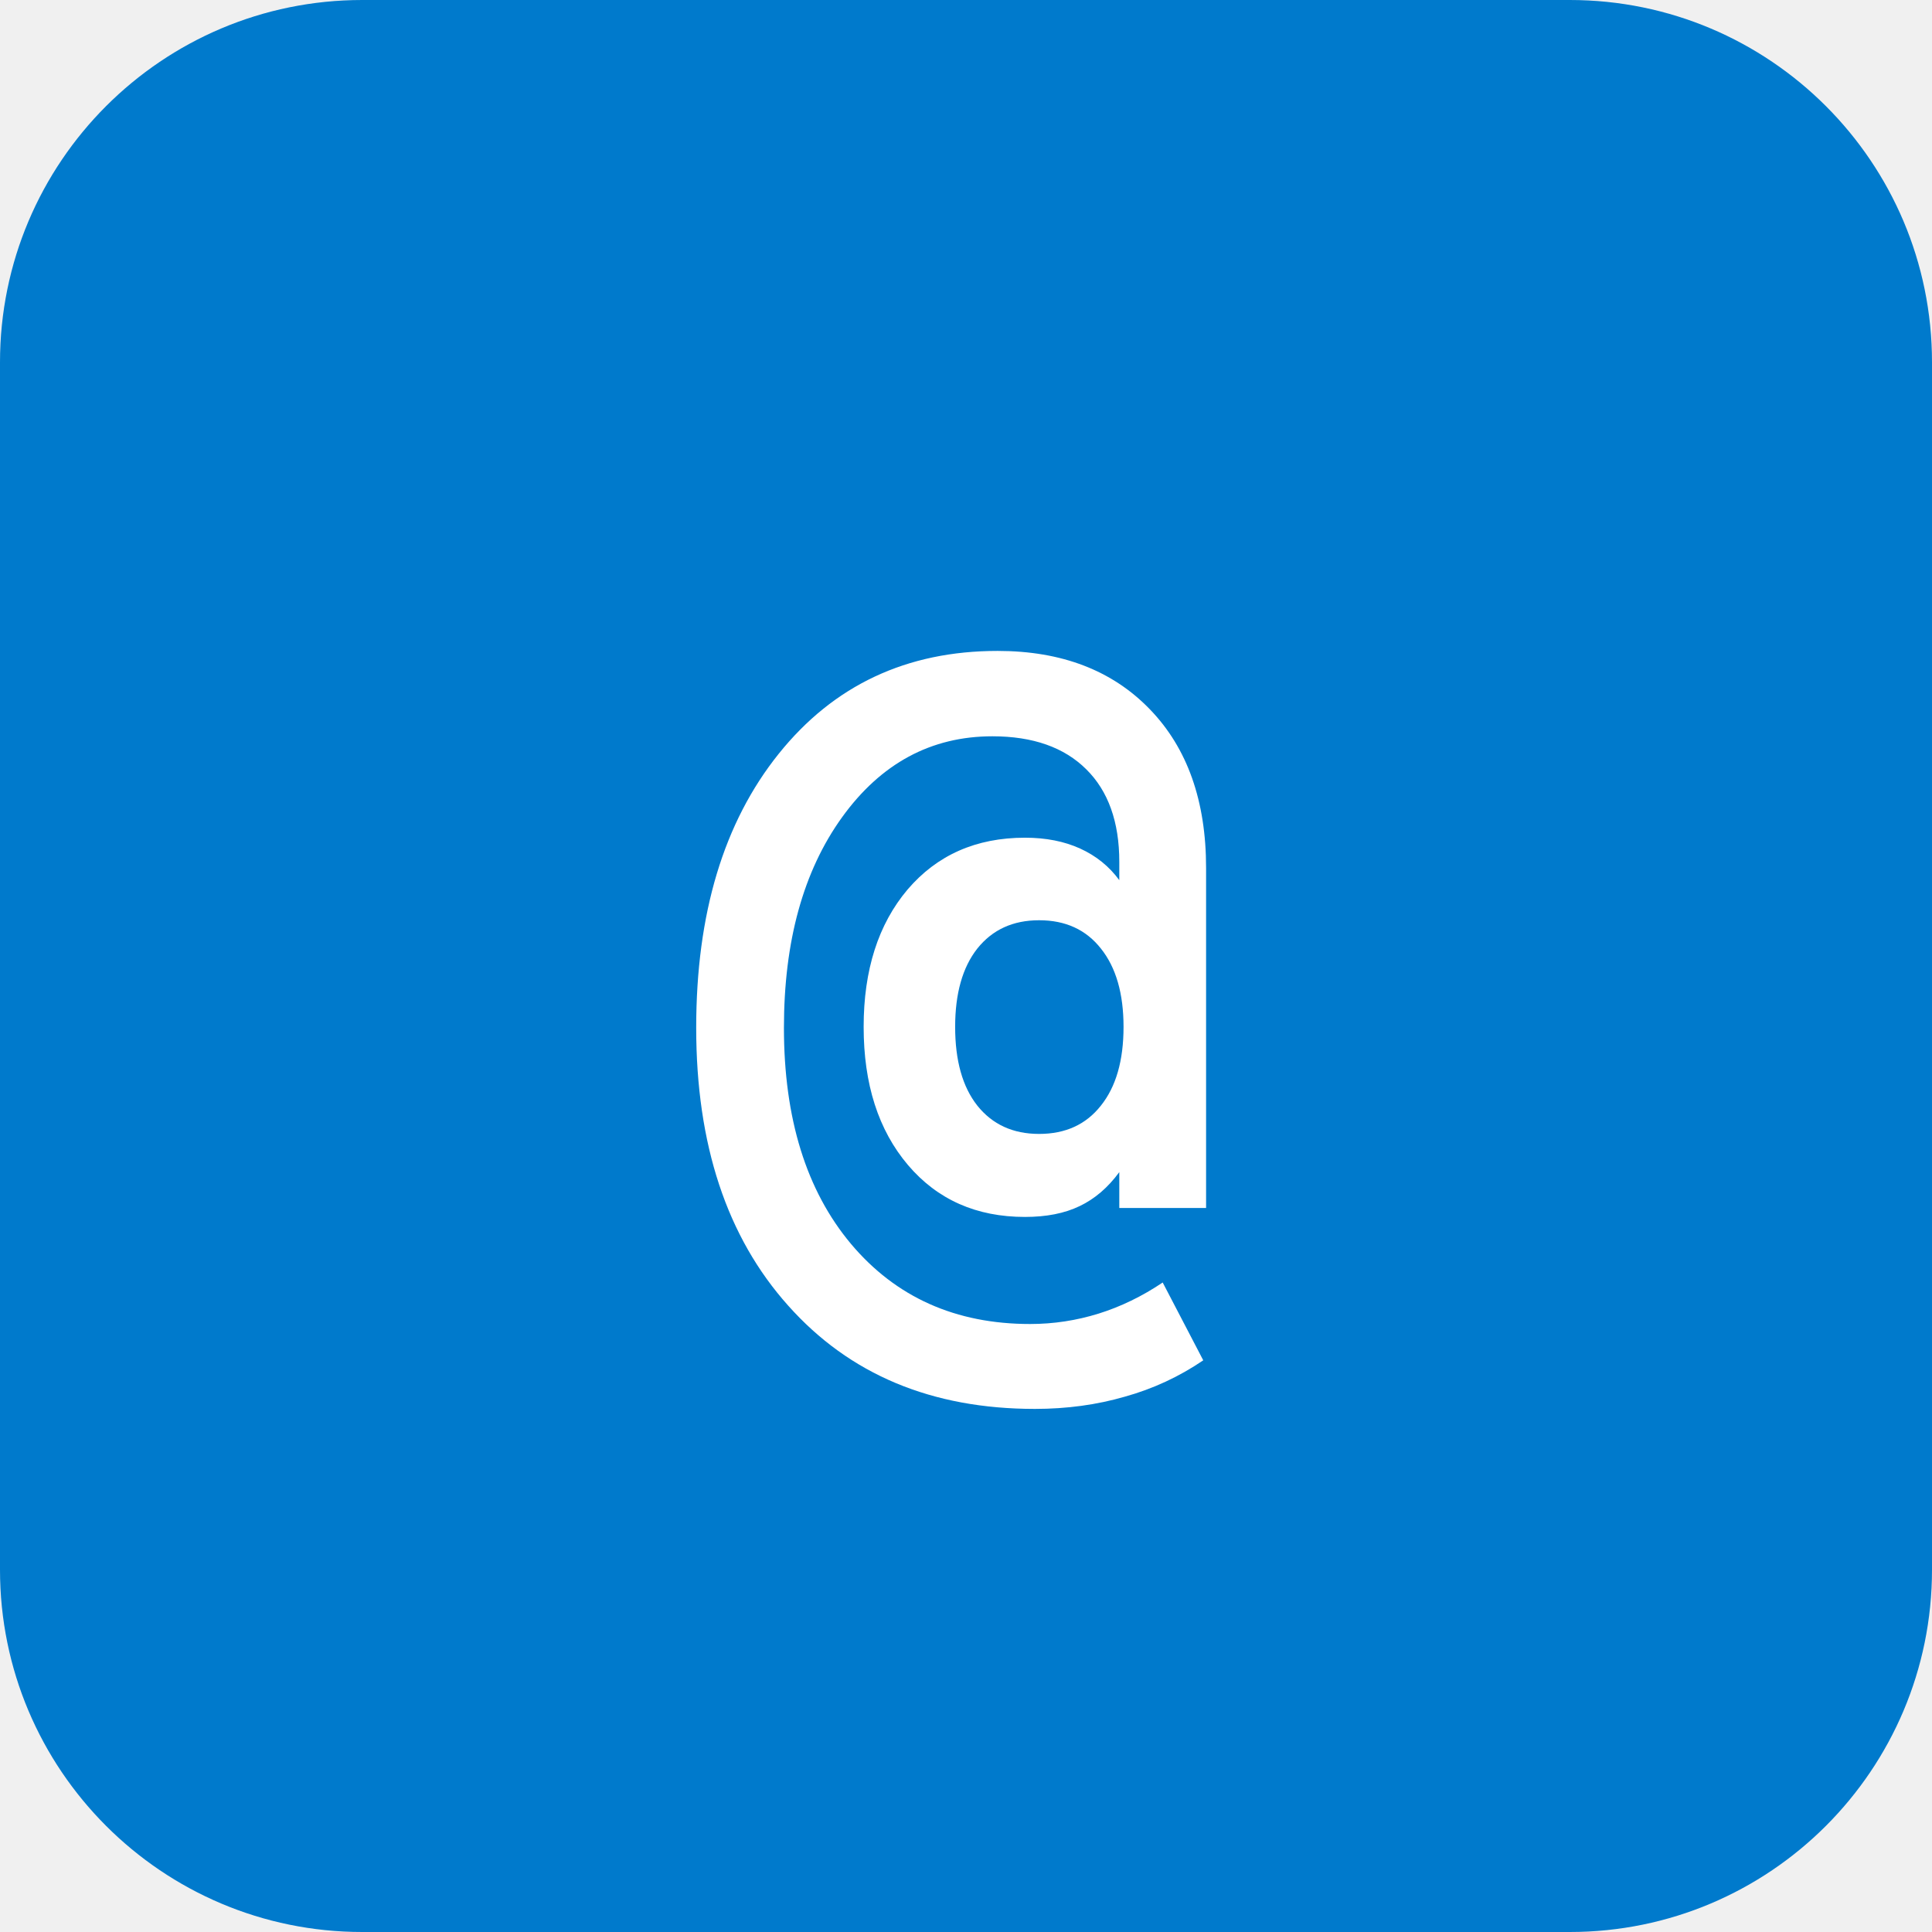
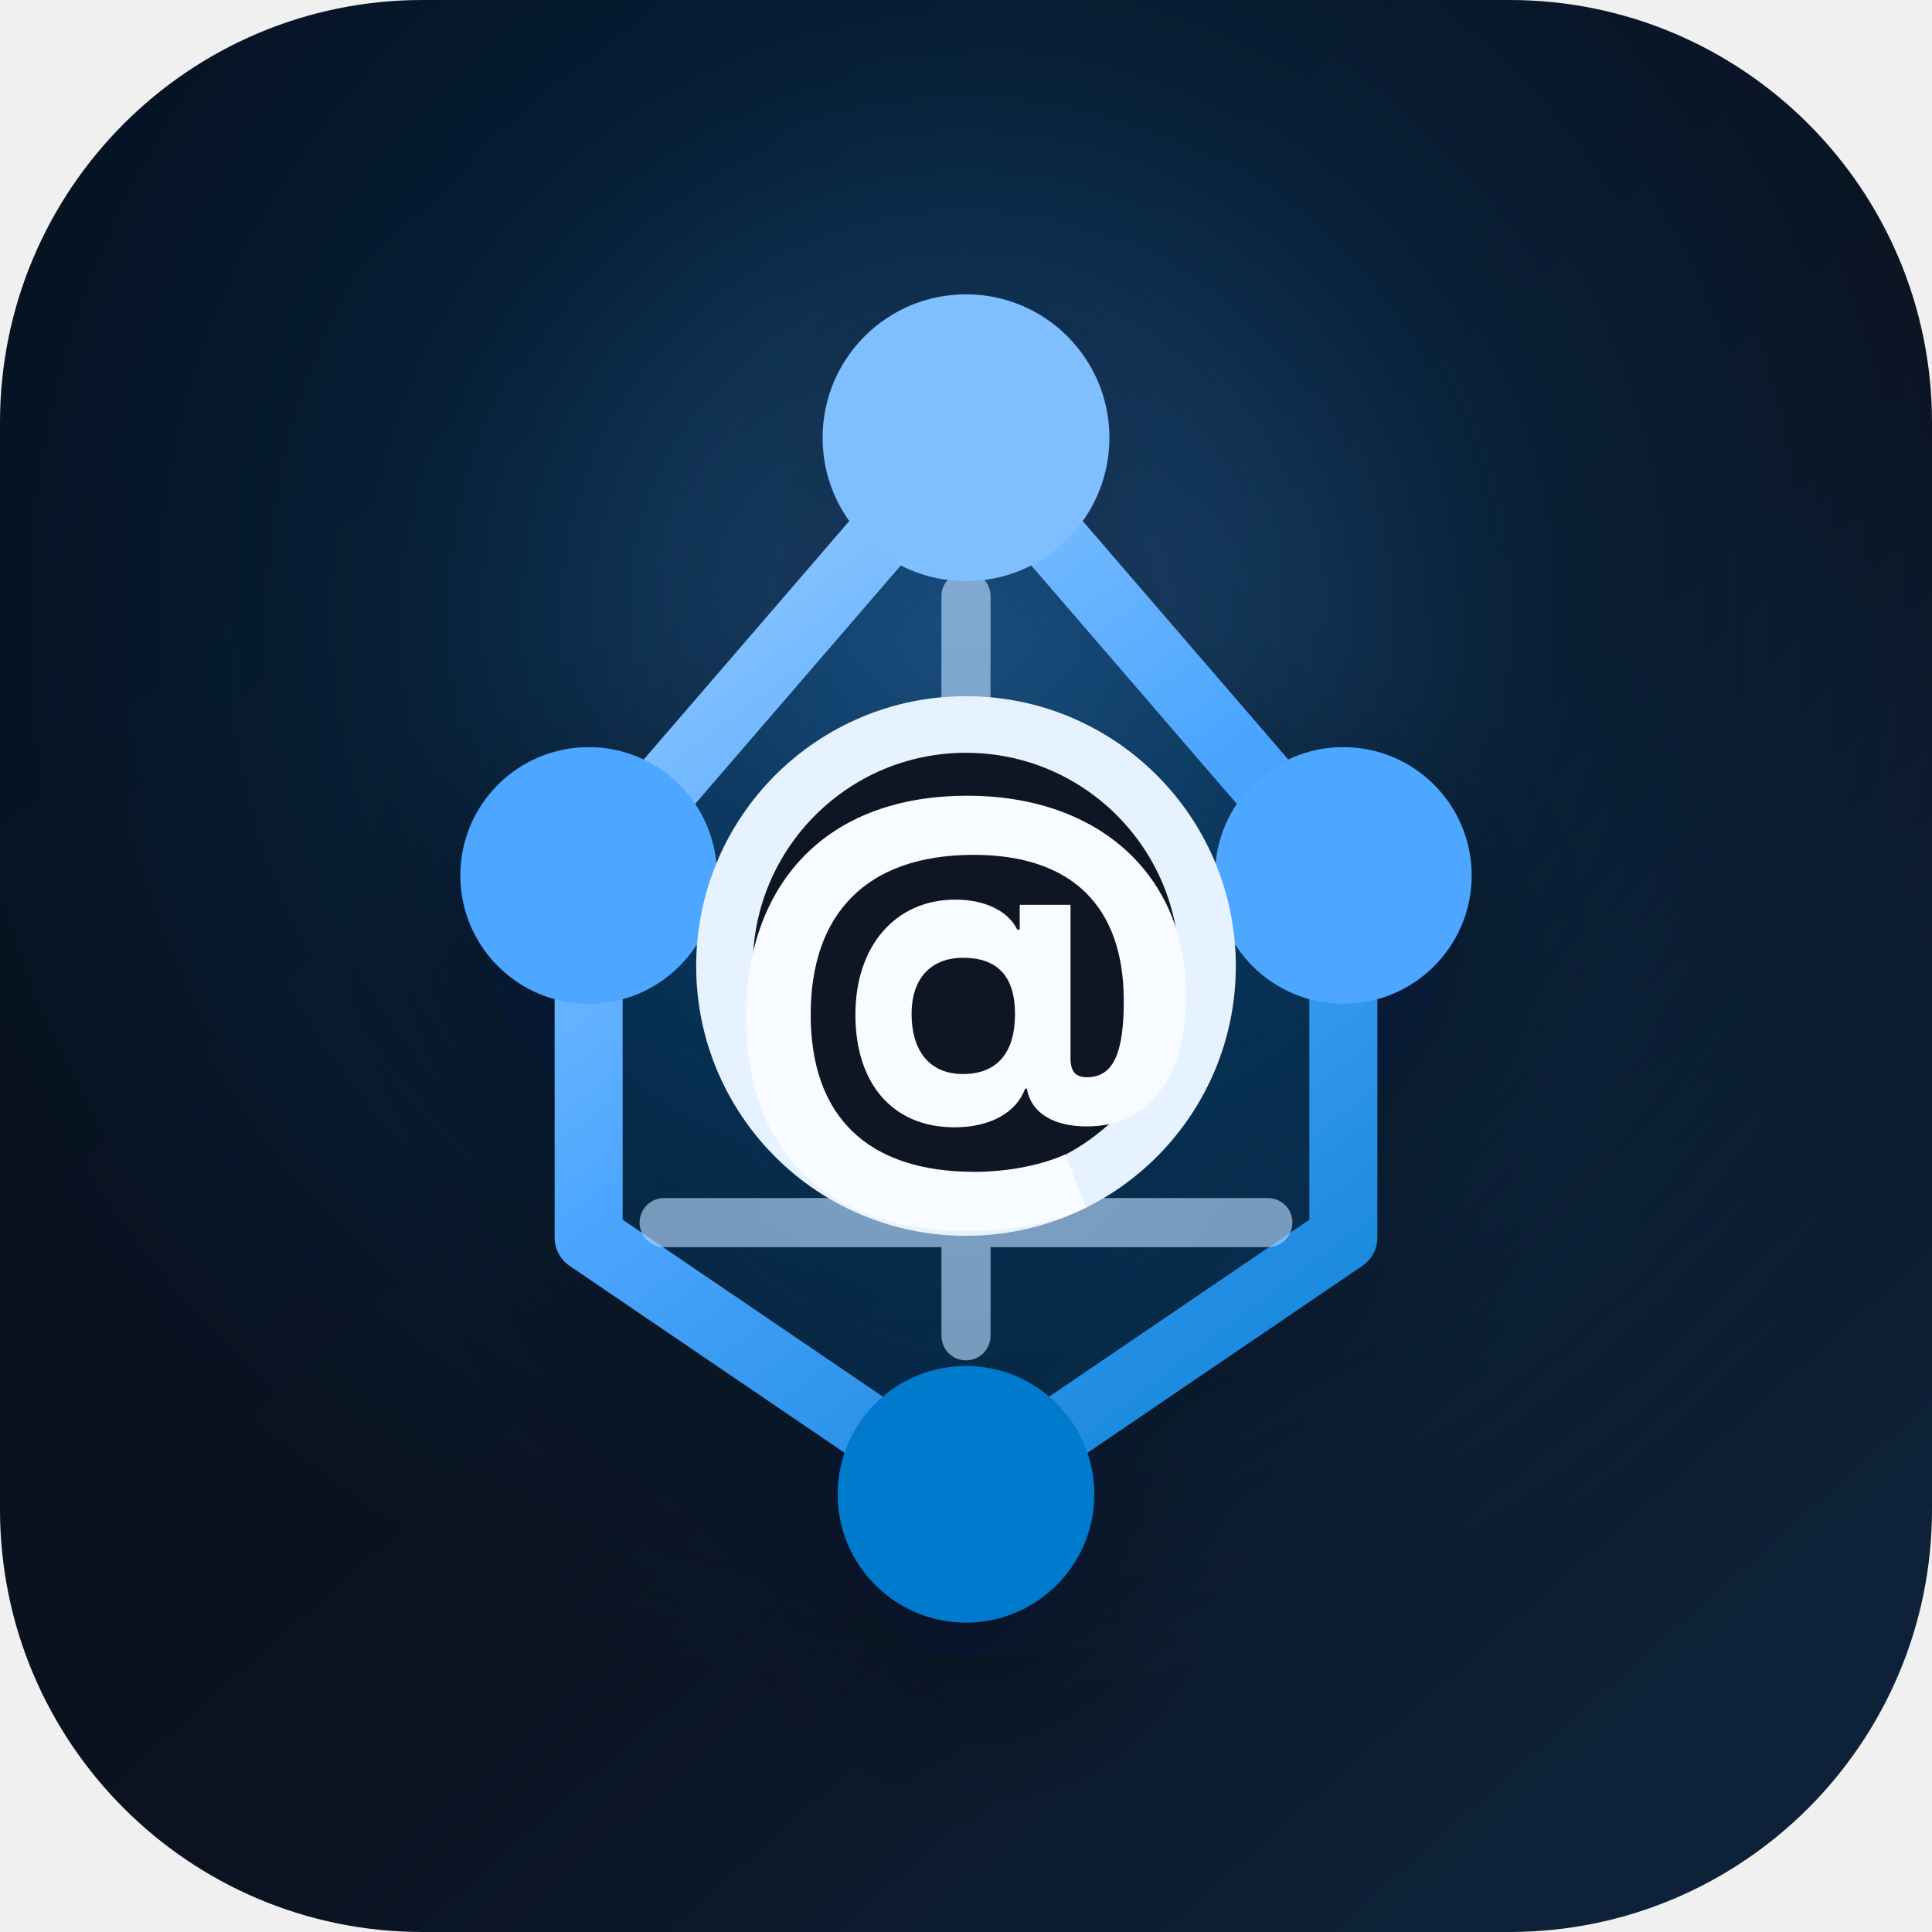
- <svg xmlns="http://www.w3.org/2000/svg" viewBox="0 0 64 64">
-   <rect width="64" height="64" rx="12" fill="#007acc" />
-   <text x="32" y="42" font-family="ui-monospace, SFMono-Regular, Menlo, Consolas, monospace" font-size="30" font-weight="700" fill="#ffffff" text-anchor="middle">@</text>
+ <svg xmlns="http://www.w3.org/2000/svg" viewBox="0 0 512 512" role="img" aria-labelledby="title desc">
+   <defs>
+     <linearGradient id="bg" x1="72" y1="48" x2="440" y2="464" gradientUnits="userSpaceOnUse">
+       <stop offset="0" stop-color="#06101f" />
+       <stop offset="0.58" stop-color="#0b1220" />
+       <stop offset="1" stop-color="#0d2239" />
+     </linearGradient>
+     <linearGradient id="edge" x1="132" y1="92" x2="380" y2="420" gradientUnits="userSpaceOnUse">
+       <stop offset="0" stop-color="#b3d9ff" />
+       <stop offset="0.48" stop-color="#4da6ff" />
+       <stop offset="1" stop-color="#007acc" />
+     </linearGradient>
+     <radialGradient id="glow" cx="50%" cy="32%" r="56%">
+       <stop offset="0" stop-color="#4da6ff" stop-opacity="0.42" />
+       <stop offset="0.55" stop-color="#007acc" stop-opacity="0.12" />
+       <stop offset="1" stop-color="#007acc" stop-opacity="0" />
+     </radialGradient>
+     <filter id="shadow" x="-20%" y="-20%" width="140%" height="140%">
+       <feDropShadow dx="0" dy="18" stdDeviation="22" flood-color="#000814" flood-opacity="0.35" />
+     </filter>
+   </defs>
+   <rect width="512" height="512" rx="112" fill="url(#bg)" />
+   <rect width="512" height="512" rx="112" fill="url(#glow)" />
+   <g filter="url(#shadow)">
+     <path d="M256 116 156 232v96l100 68 100-68v-96L256 116Z" fill="#007acc" fill-opacity="0.1" stroke="url(#edge)" stroke-width="18" stroke-linejoin="round" />
+     <path d="M256 158v196M176 244h160M176 324h160" fill="none" stroke="#b3d9ff" stroke-width="13" stroke-linecap="round" opacity="0.62" />
+     <circle cx="256" cy="116" r="38" fill="#80bfff" />
+     <circle cx="156" cy="232" r="34" fill="#4da6ff" />
+     <circle cx="356" cy="232" r="34" fill="#4da6ff" />
+     <circle cx="256" cy="396" r="34" fill="#007acc" />
+     <circle cx="256" cy="256" r="64" fill="#0b1220" stroke="#e6f2ff" stroke-width="15" />
+     <text x="256" y="300" text-anchor="middle" font-family="Inter, system-ui, -apple-system, BlinkMacSystemFont, 'Segoe UI', sans-serif" font-size="122" font-weight="800" fill="#f8fbff">@</text>
+   </g>
</svg>
